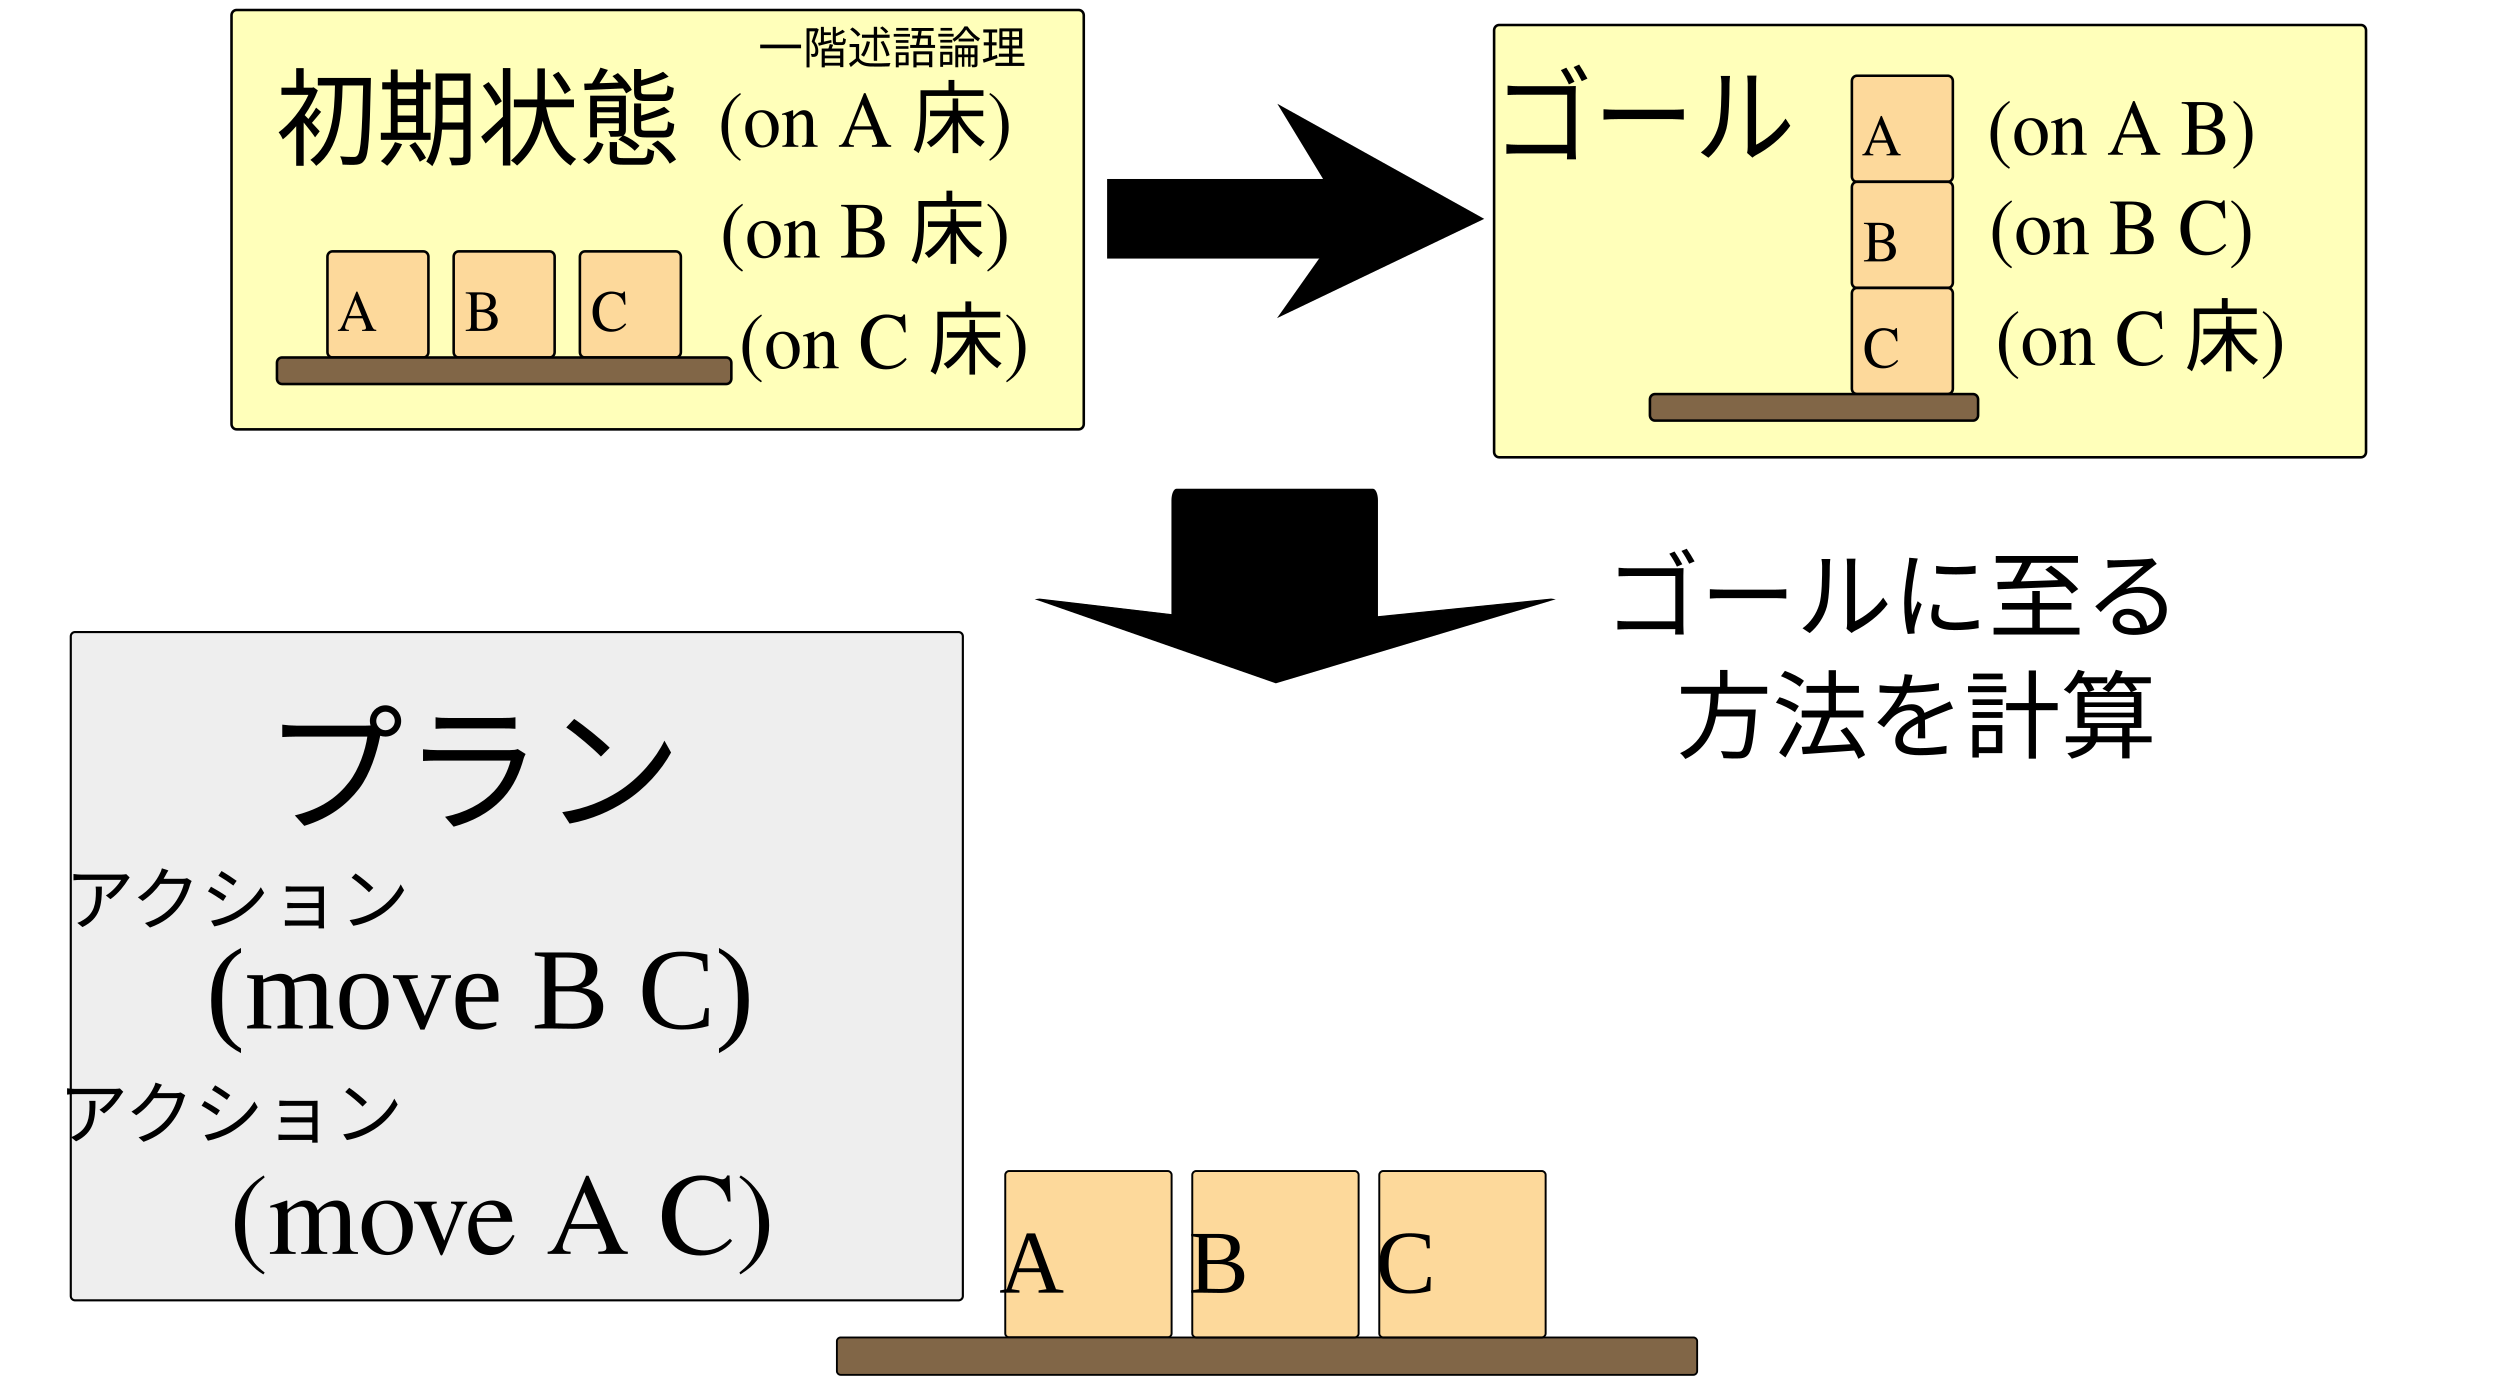
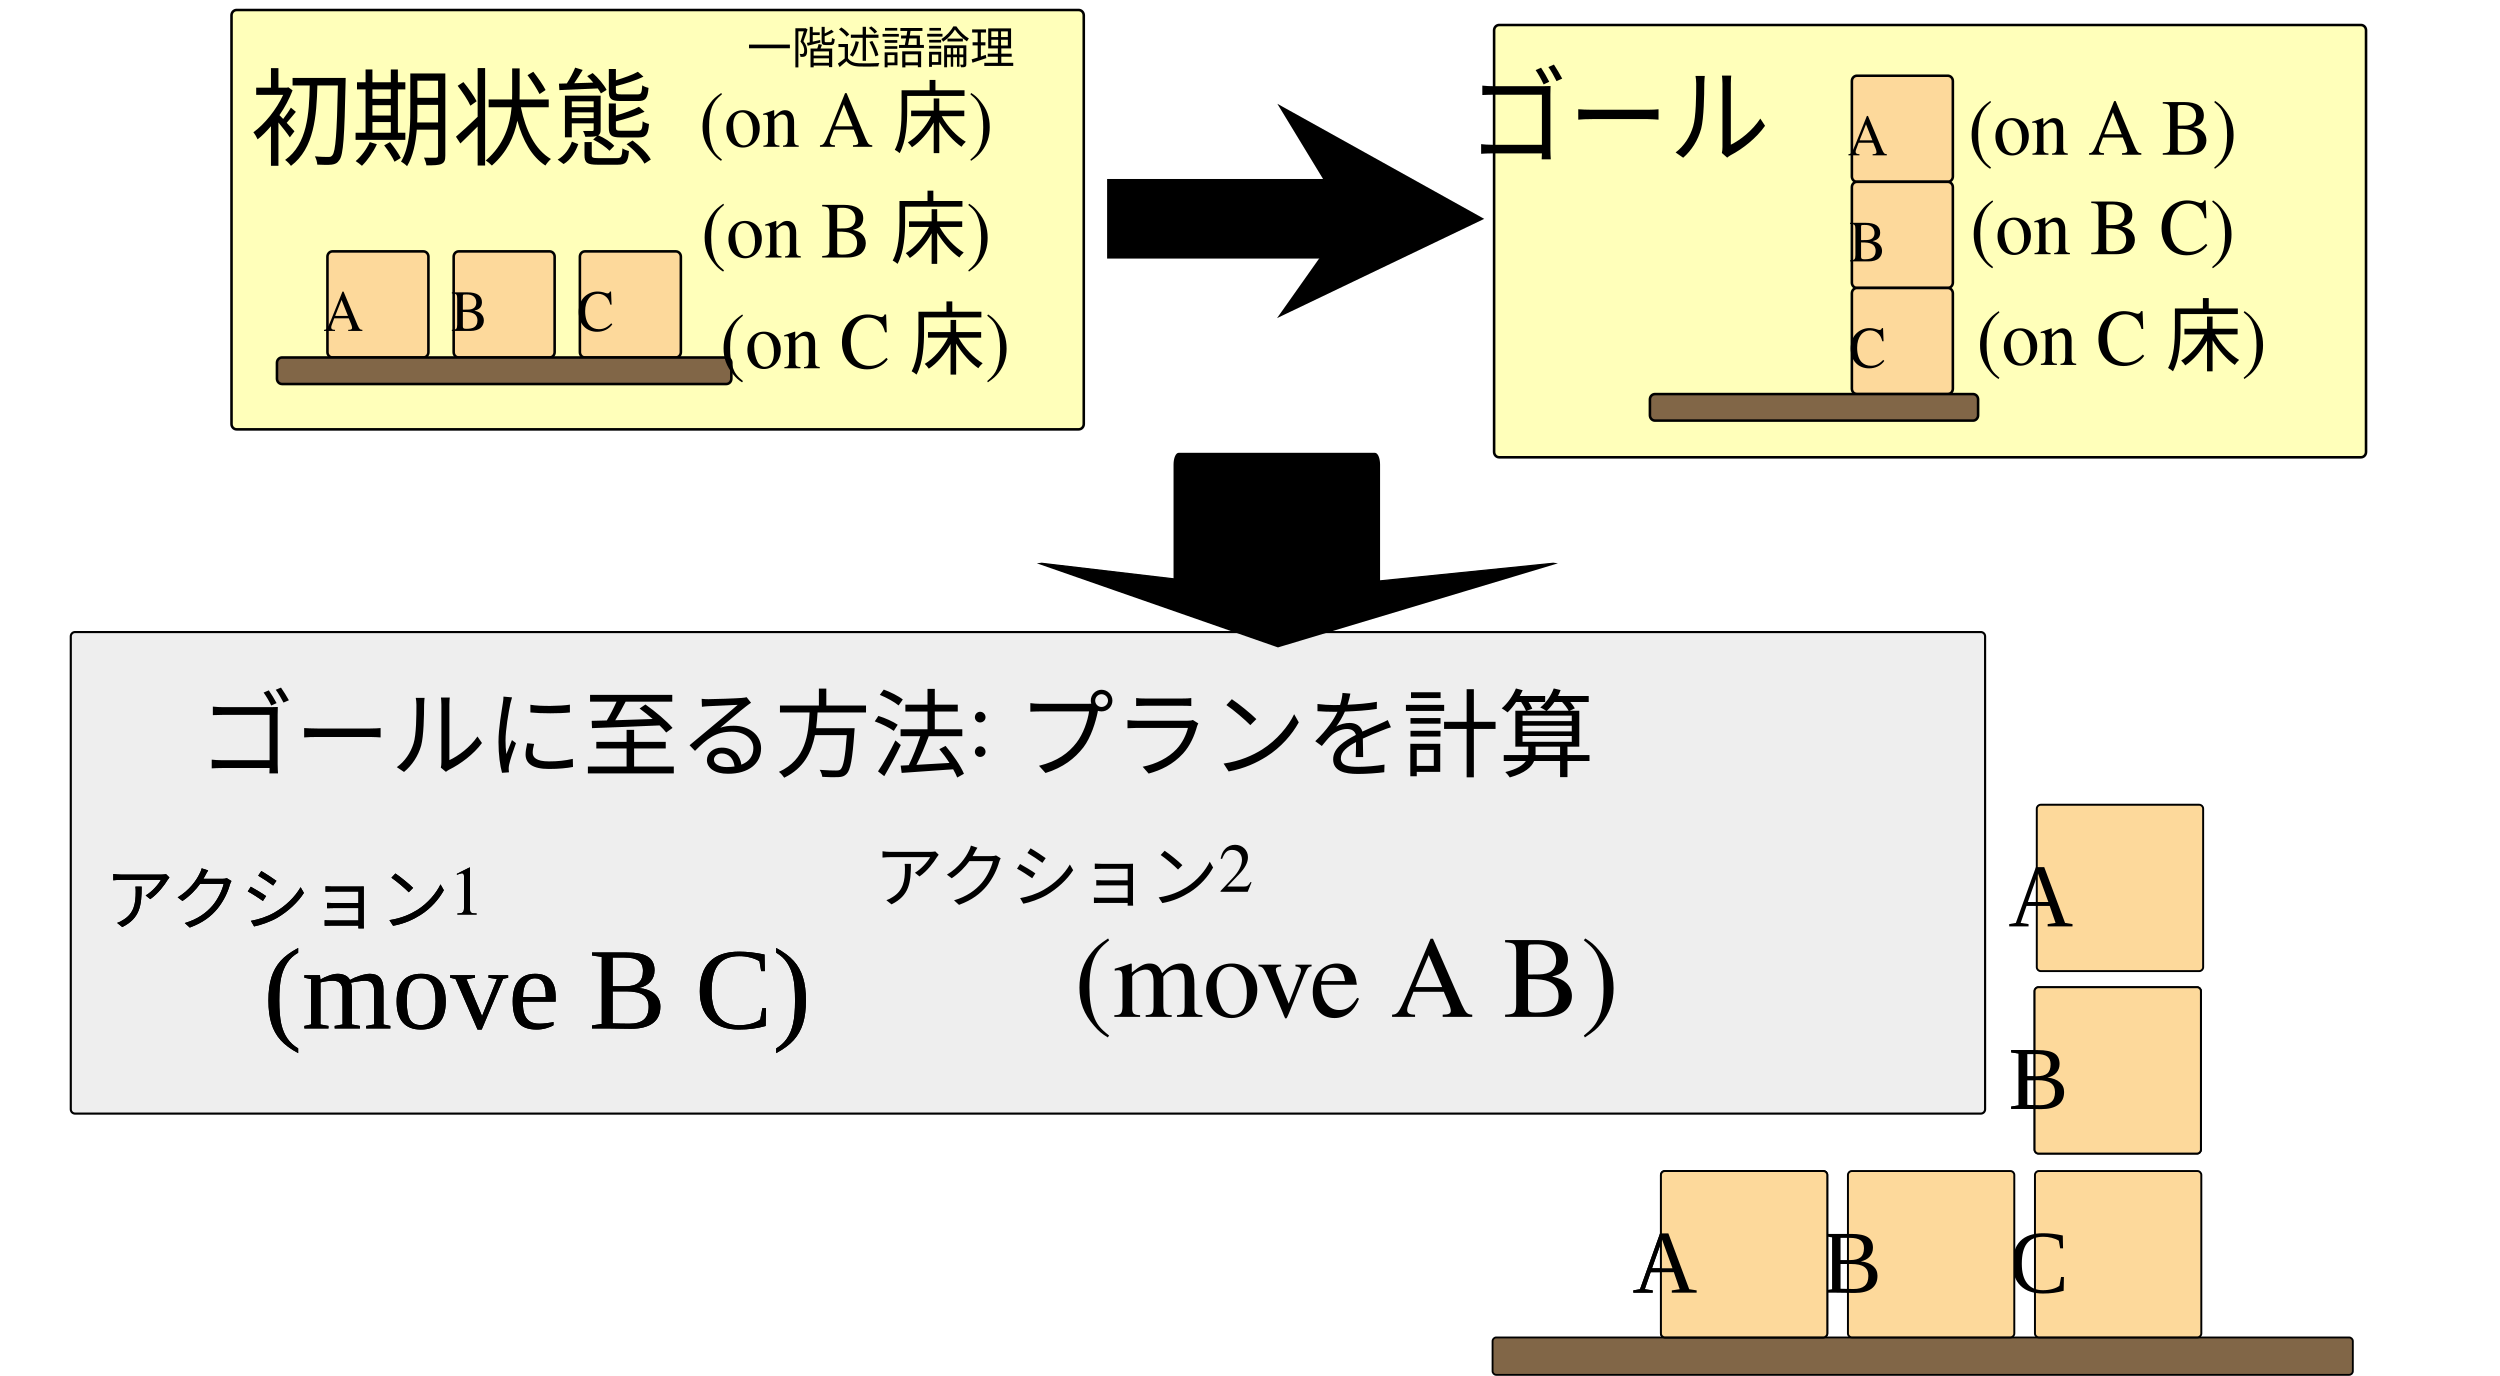
- <svg xmlns="http://www.w3.org/2000/svg" id="svg3073" height="474.369" width="862" version="1.1">
+ <svg xmlns="http://www.w3.org/2000/svg" xmlns:ns1="https://launchpad.net/jessyink" id="svg3073" height="474.369" width="862" version="1.1">
  <defs id="defs3075">
    <marker orient="auto" refY="0" refX="0" id="Arrow1Send" style="overflow:visible">
      <path id="path3903" d="M 0,0 5,-5 -12.5,0 5,5 0,0 z" style="fill-rule:evenodd;stroke:#000000;stroke-width:1pt" transform="matrix(-0.2,0,0,-0.2,-1.2,0)" />
    </marker>
    <marker orient="auto" refY="0" refX="0" id="Arrow1Sstart" style="overflow:visible">
      <path id="path3900" d="M 0,0 5,-5 -12.5,0 5,5 0,0 z" style="fill-rule:evenodd;stroke:#000000;stroke-width:1pt" transform="matrix(0.2,0,0,0.2,1.2,0)" />
    </marker>
    <marker orient="auto" refY="0" refX="0" id="Arrow1Mend" style="overflow:visible">
      <path id="path3897" d="M 0,0 5,-5 -12.5,0 5,5 0,0 z" style="fill-rule:evenodd;stroke:#000000;stroke-width:1pt" transform="matrix(-0.4,0,0,-0.4,-4,0)" />
    </marker>
    <marker orient="auto" refY="0" refX="0" id="Arrow1Lend" style="overflow:visible">
      <path id="path3891" d="M 0,0 5,-5 -12.5,0 5,5 0,0 z" style="fill-rule:evenodd;stroke:#000000;stroke-width:1pt" transform="matrix(-0.8,0,0,-0.8,-10,0)" />
    </marker>
  </defs>
-   <g id="ba">
-     <rect x="346.611" y="403.772" stroke-miterlimit="4" width="57.359" height="57.359" ry="1.35" rx="1.35" style="color:#000000;fill:#fdd99b;stroke:#000000;stroke-width:0.675;stroke-miterlimit:4;stroke-dasharray:none;enable-background:accumulate" id="rect3103" />
-     <text x="375.061" y="445.718" font-variant="normal" font-stretch="normal" font-style="normal" font-size="48px" xml:space="preserve" font-weight="normal" style="font-size:30.952px;font-style:normal;font-variant:normal;font-weight:normal;font-stretch:normal;text-align:center;text-anchor:middle;color:#000000;fill:#000000;enable-background:accumulate;font-family:Times New Roman" id="text3909">
-       <tspan x="375.061" y="445.718" id="tspan3911">A</tspan>
+   <g ns1:masterSlide="masterSlide" id="layer1" style="display:inline">
+     <rect x="514.637" y="461.15" stroke-miterlimit="4" width="296.621" height="12.897" ry="1.29" rx="1.29" style="color:#000000;fill:#816647;stroke:#000000;stroke-width:0.645;stroke-miterlimit:4;stroke-dasharray:none;enable-background:accumulate" id="rect5732" />
+     <text font-style="normal" x="264.161" y="329.682" font-variant="normal" line-height="125%" font-stretch="normal" font-size="30px" xml:space="preserve" font-weight="200" style="color:#000000;font-style:normal;font-variant:normal;font-weight:200;font-stretch:normal;font-size:22.21px;line-height:125%;font-family:'M+ 1p';text-align:center;writing-mode:lr-tb;text-anchor:middle;fill:#aaccee;fill-rule:nonzero;stroke:#000000;stroke-width:0.74;enable-background:accumulate" id="text3094">
+       <tspan y="329.682" x="264.161" id="tspan3102" style="stroke-width:0.74" />
+     </text>
+     <text font-style="normal" x="427.035" y="329.682" font-variant="normal" line-height="125%" font-stretch="normal" font-size="30px" xml:space="preserve" font-weight="200" style="color:#000000;font-style:normal;font-variant:normal;font-weight:200;font-stretch:normal;font-size:22.21px;line-height:125%;font-family:'M+ 1p';text-align:center;writing-mode:lr-tb;text-anchor:middle;fill:#aaccee;fill-rule:nonzero;stroke:#000000;stroke-width:0.74;enable-background:accumulate" id="text3082">
+       <tspan y="329.682" x="427.035" id="tspan3090" style="stroke-width:0.74" />
+     </text>
+     <text font-style="normal" font-weight="bold" x="752.706" y="669.233" font-variant="normal" font-size="48px" line-height="125%" font-stretch="normal" xml:space="preserve" style="color:#000000;font-style:normal;font-variant:normal;font-weight:bold;font-stretch:normal;font-size:35.536px;line-height:125%;font-family:'M+ 1p';text-align:center;writing-mode:lr-tb;text-anchor:middle;fill:#000000;fill-rule:nonzero;enable-background:accumulate" id="text5047">
+       <tspan y="669.233" x="752.706" id="tspan5049" />
+     </text>
+     <text font-style="italic" x="326.025" y="300.965" font-variant="normal" font-stretch="normal" stroke-miterlimit="4" font-size="30px" xml:space="preserve" font-weight="bold" style="color:#000000;font-style:italic;font-variant:normal;font-weight:bold;font-stretch:normal;font-size:22.21px;line-height:125%;font-family:'M+ 1p';text-align:center;writing-mode:lr-tb;text-anchor:middle;fill:#eeeeee;fill-rule:nonzero;stroke:#000000;stroke-width:0.74;stroke-linecap:butt;stroke-linejoin:miter;stroke-miterlimit:4;stroke-dasharray:none;stroke-dashoffset:0;enable-background:accumulate" line-height="125%" id="text3068">
+       <tspan y="300.965" x="326.025" id="tspan3070" style="stroke-width:0.74" />
+     </text>
+     <text line-height="111%" x="322.981" y="277.859" font-variant="normal" font-stretch="normal" font-style="normal" font-size="40px" xml:space="preserve" font-weight="normal" style="font-style:normal;font-variant:normal;font-weight:normal;font-stretch:normal;font-size:29.613px;line-height:111%;font-family:'Nimbus Roman No9 L';text-align:center;letter-spacing:0px;word-spacing:0px;text-anchor:middle;fill:#000000" id="text3110">
+       <tspan y="310.73" x="322.981" id="tspan3114" />
+     </text>
+     <g id="g3157" transform="translate(226.077,0)">
+       <rect x="475.576" y="403.772" stroke-miterlimit="4" width="57.359" height="57.359" ry="1.35" rx="1.35" style="color:#000000;fill:#fdd99b;stroke:#000000;stroke-width:0.675;stroke-miterlimit:4;stroke-dasharray:none;enable-background:accumulate" id="bc" />
+       <text x="504.026" y="445.718" font-variant="normal" font-stretch="normal" font-style="normal" font-size="48px" xml:space="preserve" font-weight="normal" style="color:#000000;font-style:normal;font-variant:normal;font-weight:normal;font-stretch:normal;font-size:30.952px;font-family:'Times New Roman';text-align:center;text-anchor:middle;fill:#000000;enable-background:accumulate" id="text3909-1">
+         <tspan x="504.026" y="445.718" id="tspan3911-7">C</tspan>
+       </text>
+     </g>
+     <rect style="color:#000000;display:inline;overflow:visible;visibility:visible;fill:#ffffaf;fill-opacity:0.861;stroke:#000000;stroke-width:0.892;stroke-miterlimit:4;stroke-dasharray:none;stroke-opacity:1;marker:none;enable-background:accumulate" id="rect4456-4-7" width="300.638" height="149.054" x="515.168" y="8.618" rx="1.741" ry="1.829" />
+     <rect style="color:#000000;display:inline;overflow:visible;visibility:visible;fill:#fdd99b;fill-opacity:1;stroke:#000000;stroke-width:0.892;stroke-miterlimit:4;stroke-dasharray:none;stroke-opacity:1;marker:none;enable-background:accumulate" id="rect3103-7" width="34.817" height="36.588" x="638.526" y="26.111" rx="1.741" ry="1.829" />
+     <rect style="color:#000000;display:inline;overflow:visible;visibility:visible;fill:#fdd99b;fill-opacity:1;stroke:#000000;stroke-width:0.892;stroke-miterlimit:4;stroke-dasharray:none;stroke-opacity:1;marker:none;enable-background:accumulate" id="rect3103-0-4" width="34.817" height="36.588" x="638.526" y="62.699" rx="1.741" ry="1.829" />
+     <rect style="color:#000000;display:inline;overflow:visible;visibility:visible;fill:#fdd99b;fill-opacity:1;stroke:#000000;stroke-width:0.892;stroke-miterlimit:4;stroke-dasharray:none;stroke-opacity:1;marker:none;enable-background:accumulate" id="rect3103-0-0-6" width="34.817" height="36.588" x="638.526" y="99.288" rx="1.741" ry="1.829" />
+     <text xml:space="preserve" style="color:#000000;font-style:normal;font-variant:normal;font-weight:normal;font-stretch:normal;font-size:19.63px;font-family:'Nimbus Roman No9 L';-inkscape-font-specification:'Nimbus Roman No9 L';text-align:center;text-anchor:middle;display:inline;overflow:visible;visibility:visible;fill:#000000;fill-opacity:1;stroke:none;stroke-width:1;marker:none;enable-background:accumulate" x="672.412" y="52.24" id="text3909-6" transform="scale(0.9754953,1.02512)">
+       <tspan id="tspan3911-3" x="672.412" y="52.24">A</tspan>
+     </text>
+     <text xml:space="preserve" style="color:#000000;font-style:normal;font-variant:normal;font-weight:normal;font-stretch:normal;font-size:19.63px;font-family:'Nimbus Roman No9 L';-inkscape-font-specification:'Nimbus Roman No9 L';text-align:center;text-anchor:middle;display:inline;overflow:visible;visibility:visible;fill:#000000;fill-opacity:1;stroke:none;stroke-width:1;marker:none;enable-background:accumulate" x="672.412" y="87.932" id="text3913-9" transform="scale(0.9754953,1.02512)">
+       <tspan id="tspan3915-0" x="672.412" y="87.932">B</tspan>
+     </text>
+     <text xml:space="preserve" style="color:#000000;font-style:normal;font-variant:normal;font-weight:normal;font-stretch:normal;font-size:19.63px;font-family:'Nimbus Roman No9 L';-inkscape-font-specification:'Nimbus Roman No9 L';text-align:center;text-anchor:middle;display:inline;overflow:visible;visibility:visible;fill:#000000;fill-opacity:1;stroke:none;stroke-width:1;marker:none;enable-background:accumulate" x="672.412" y="123.623" id="text3917-9" transform="scale(0.9754953,1.02512)">
+       <tspan id="tspan3919-3" x="672.412" y="123.623">C</tspan>
+     </text>
+     <rect style="color:#000000;display:inline;overflow:visible;visibility:visible;fill:#816647;fill-opacity:1;stroke:#000000;stroke-width:0.892;stroke-miterlimit:4;stroke-dasharray:none;marker:none;enable-background:accumulate" id="rect5732-0" width="113.155" height="9.147" x="568.892" y="135.876" rx="1.741" ry="1.829" />
+     <text xml:space="preserve" style="font-style:normal;font-variant:normal;font-weight:normal;font-stretch:normal;font-size:35.692px;line-height:125%;font-family:'Nimbus Roman No9 L';-inkscape-font-specification:'Nimbus Roman No9 L';text-align:center;letter-spacing:0px;word-spacing:0px;text-anchor:middle;fill:#000000;fill-opacity:1;stroke:none" x="594.367" y="52.199" id="text3107" transform="scale(0.9754953,1.02512)">
+       <tspan x="594.367" y="52.199" id="tspan3982">ゴール</tspan>
+     </text>
+     <text xml:space="preserve" style="font-style:normal;font-variant:normal;font-weight:normal;font-stretch:normal;font-size:26.769px;line-height:125%;font-family:'Nimbus Roman No9 L';-inkscape-font-specification:'Nimbus Roman No9 L';text-align:center;letter-spacing:0px;word-spacing:0px;text-anchor:middle;fill:#000000;fill-opacity:1;stroke:none" x="766.614" y="52.042" id="text3110-6" transform="scale(0.9754953,1.02512)">
+       <tspan id="tspan3112-2" x="766.614" y="52.042">(on A B)</tspan>
+       <tspan x="766.614" y="85.503" id="tspan3114-3">(on B C)</tspan>
+       <tspan x="766.614" y="122.748" id="tspan3116">(on C 床)</tspan>
+     </text>
+     <rect style="color:#000000;display:inline;overflow:visible;visibility:visible;fill:#ffffaf;fill-opacity:0.861;stroke:#000000;stroke-width:0.892;stroke-miterlimit:4;stroke-dasharray:none;stroke-opacity:1;marker:none;enable-background:accumulate" id="rect4456" width="293.855" height="144.588" x="79.827" y="3.45" rx="1.741" ry="1.829" />
+     <rect style="color:#000000;display:inline;overflow:visible;visibility:visible;fill:#fdd99b;fill-opacity:1;stroke:#000000;stroke-width:0.892;stroke-miterlimit:4;stroke-dasharray:none;stroke-opacity:1;marker:none;enable-background:accumulate" id="rect3103-35" width="34.817" height="36.588" x="112.902" y="86.673" rx="1.741" ry="1.829" />
+     <rect style="color:#000000;display:inline;overflow:visible;visibility:visible;fill:#fdd99b;fill-opacity:1;stroke:#000000;stroke-width:0.892;stroke-miterlimit:4;stroke-dasharray:none;stroke-opacity:1;marker:none;enable-background:accumulate" id="rect3103-0" width="34.817" height="36.588" x="156.423" y="86.673" rx="1.741" ry="1.829" />
+     <rect style="color:#000000;display:inline;overflow:visible;visibility:visible;fill:#fdd99b;fill-opacity:1;stroke:#000000;stroke-width:0.892;stroke-miterlimit:4;stroke-dasharray:none;stroke-opacity:1;marker:none;enable-background:accumulate" id="rect3103-0-0" width="34.817" height="36.588" x="199.944" y="86.673" rx="1.741" ry="1.829" />
+     <text xml:space="preserve" style="color:#000000;font-style:normal;font-variant:normal;font-weight:normal;font-stretch:normal;font-size:19.63px;font-family:'Nimbus Roman No9 L';-inkscape-font-specification:'Nimbus Roman No9 L';text-align:center;text-anchor:middle;display:inline;overflow:visible;visibility:visible;fill:#000000;fill-opacity:1;stroke:none;stroke-width:1;marker:none;enable-background:accumulate" x="133.584" y="111.318" id="text3909-3" transform="scale(0.9754953,1.02512)">
+       <tspan id="tspan3911-8" x="133.584" y="111.318">A</tspan>
+     </text>
+     <text xml:space="preserve" style="color:#000000;font-style:normal;font-variant:normal;font-weight:normal;font-stretch:normal;font-size:19.63px;font-family:'Nimbus Roman No9 L';-inkscape-font-specification:'Nimbus Roman No9 L';text-align:center;text-anchor:middle;display:inline;overflow:visible;visibility:visible;fill:#000000;fill-opacity:1;stroke:none;stroke-width:1;marker:none;enable-background:accumulate" x="178.198" y="111.318" id="text3913" transform="scale(0.9754953,1.02512)">
+       <tspan id="tspan3915" x="178.198" y="111.318">B</tspan>
+     </text>
+     <text xml:space="preserve" style="color:#000000;font-style:normal;font-variant:normal;font-weight:normal;font-stretch:normal;font-size:19.63px;font-family:'Nimbus Roman No9 L';-inkscape-font-specification:'Nimbus Roman No9 L';text-align:center;text-anchor:middle;display:inline;overflow:visible;visibility:visible;fill:#000000;fill-opacity:1;stroke:none;stroke-width:1;marker:none;enable-background:accumulate" x="222.813" y="111.318" id="text3917" transform="scale(0.9754953,1.02512)">
+       <tspan id="tspan3919" x="222.813" y="111.318">C</tspan>
+     </text>
+     <rect style="color:#000000;display:inline;overflow:visible;visibility:visible;fill:#816647;fill-opacity:1;stroke:#000000;stroke-width:0.892;stroke-miterlimit:4;stroke-dasharray:none;marker:none;enable-background:accumulate" id="rect5732-3" width="156.676" height="9.147" x="95.493" y="123.261" rx="1.741" ry="1.829" />
+     <text xml:space="preserve" style="font-style:normal;font-variant:normal;font-weight:normal;font-stretch:normal;font-size:35.692px;line-height:125%;font-family:'Nimbus Roman No9 L';-inkscape-font-specification:'Nimbus Roman No9 L';text-align:center;letter-spacing:0px;word-spacing:0px;text-anchor:middle;fill:#000000;fill-opacity:1;stroke:none" x="182.323" y="52.905" id="text3103" transform="scale(0.9754953,1.02512)">
+       <tspan x="182.323" y="52.905" id="tspan3119">初期状態</tspan>
+     </text>
+     <text xml:space="preserve" style="font-style:normal;font-variant:normal;font-weight:normal;font-stretch:normal;font-size:26.769px;line-height:125%;font-family:'Nimbus Roman No9 L';-inkscape-font-specification:'Nimbus Roman No9 L';letter-spacing:0px;word-spacing:0px;fill:#000000;fill-opacity:1;stroke:none" x="322.504" y="49.373" id="text3132" transform="scale(0.9754953,1.02512)">
+       <tspan id="tspan3134" x="322.504" y="49.373" style="font-style:normal;font-variant:normal;font-weight:normal;font-stretch:normal;font-size:26.769px;font-family:'Nimbus Roman No9 L';-inkscape-font-specification:'Nimbus Roman No9 L';text-align:center;text-anchor:middle">(on A 床)</tspan>
+       <tspan x="322.504" y="86.617" id="tspan3136" style="font-style:normal;font-variant:normal;font-weight:normal;font-stretch:normal;font-size:26.769px;font-family:'Nimbus Roman No9 L';-inkscape-font-specification:'Nimbus Roman No9 L';text-align:center;text-anchor:middle">(on B 床)</tspan>
+       <tspan x="322.504" y="123.862" id="tspan3138" style="font-style:normal;font-variant:normal;font-weight:normal;font-stretch:normal;font-size:26.769px;font-family:'Nimbus Roman No9 L';-inkscape-font-specification:'Nimbus Roman No9 L';text-align:center;text-anchor:middle">(on C 床)</tspan>
+     </text>
+     <g id="g5082" transform="matrix(0.8704245,0,0,0.9147045,316.6996,303.9443)">
+       <path id="path3114" d="m 74.712,-249.818 103.896,0" style="fill:none;stroke:#000000;stroke-width:30;stroke-linecap:butt;stroke-linejoin:miter;stroke-miterlimit:4;stroke-dasharray:none;stroke-opacity:1;marker-end:none" />
+       <path id="path5080" d="m 143.587,-291.843 26.85,42.025 -26.85,36.189 79.381,-36.189 z" style="fill:#000000;fill-opacity:1;stroke:#000000;stroke-width:1px;stroke-linecap:butt;stroke-linejoin:miter;stroke-opacity:1" />
+     </g>
+     <rect x="24.406" y="217.929" stroke-miterlimit="4" width="660.055" height="166.041" ry="1.481" rx="1.481" style="color:#000000;fill:#eeeeee;fill-rule:nonzero;stroke:#000000;stroke-width:0.74;stroke-linecap:butt;stroke-linejoin:miter;stroke-miterlimit:4;stroke-dasharray:none;stroke-dashoffset:0;enable-background:accumulate" id="rect7888" />
+     <flowRoot style="font-style:normal;font-variant:normal;font-weight:normal;font-stretch:normal;font-size:48px;line-height:125%;font-family:'Nimbus Roman No9 L';-inkscape-font-specification:'Nimbus Roman No9 L';text-align:center;writing-mode:lr-tb;text-anchor:middle;fill:#000000;fill-opacity:1;stroke:none" id="flowRoot3300" xml:space="preserve">
+       <flowRegion id="flowRegion3302">
+         <rect y="107.814" x="210.127" height="186.78" width="445.936" id="rect3304" />
+       </flowRegion>
+       <flowPara id="flowPara3306" />
+     </flowRoot>
+     <g id="g5082-5" transform="matrix(0,0.3610987,-2.27126,0,-126.6841,142.3066)">
+       <path id="path5080-5" d="m 143.587,-291.843 26.85,42.025 -26.85,36.189 79.381,-36.189 z" style="fill:#000000;fill-opacity:1;stroke:#000000;stroke-width:1px;stroke-linecap:butt;stroke-linejoin:miter;stroke-opacity:1" />
+     </g>
+     <rect style="fill:#000000;fill-opacity:1;stroke:none" id="rect3298" width="71.21" height="51.364" x="404.638" y="156.135" rx="1.741" ry="4.025" />
+     <text xml:space="preserve" style="font-style:normal;font-variant:normal;font-weight:normal;font-stretch:normal;font-size:33.137px;line-height:125%;font-family:'Nimbus Roman No9 L';-inkscape-font-specification:'Nimbus Roman No9 L';text-align:center;writing-mode:lr-tb;text-anchor:middle;fill:#000000;fill-opacity:1;stroke:none" x="329.776" y="265.376" id="text3308">
+       <tspan x="329.776" y="265.376" id="tspan3312">ゴールに至る方法: プランを計算</tspan>
+     </text>
+     <text xml:space="preserve" style="font-style:normal;font-variant:normal;font-weight:normal;font-stretch:normal;font-size:15.38px;line-height:125%;font-family:'Nimbus Roman No9 L';-inkscape-font-specification:'Nimbus Roman No9 L';text-align:center;writing-mode:lr-tb;text-anchor:middle;fill:#000000;fill-opacity:1;stroke:none" x="313.343" y="22.004" id="text3071">
+       <tspan id="tspan3073" x="313.343" y="22.004">一階述語論理</tspan>
    </text>
  </g>
-   <rect x="288.56" y="461.15" stroke-miterlimit="4" width="296.621" height="12.897" ry="1.29" rx="1.29" style="color:#000000;fill:#816647;stroke:#000000;stroke-width:0.645;stroke-miterlimit:4;stroke-dasharray:none;enable-background:accumulate" id="rect5732" />
-   <text font-style="normal" x="264.161" y="329.682" font-variant="normal" line-height="125%" font-stretch="normal" font-size="30px" xml:space="preserve" font-weight="200" style="font-size:22.21px;font-style:normal;font-variant:normal;font-weight:200;font-stretch:normal;text-align:center;line-height:125%;writing-mode:lr-tb;text-anchor:middle;color:#000000;fill:#aaccee;fill-rule:nonzero;stroke:#000000;stroke-width:0.74;enable-background:accumulate;font-family:'M+ 1p'" id="text3094">
-     <tspan y="329.682" x="264.161" id="tspan3102" style="stroke-width:0.74" />
-   </text>
-   <text font-style="normal" x="427.035" y="329.682" font-variant="normal" line-height="125%" font-stretch="normal" font-size="30px" xml:space="preserve" font-weight="200" style="font-size:22.21px;font-style:normal;font-variant:normal;font-weight:200;font-stretch:normal;text-align:center;line-height:125%;writing-mode:lr-tb;text-anchor:middle;color:#000000;fill:#aaccee;fill-rule:nonzero;stroke:#000000;stroke-width:0.74;enable-background:accumulate;font-family:'M+ 1p'" id="text3082">
-     <tspan y="329.682" x="427.035" id="tspan3090" style="stroke-width:0.74" />
-   </text>
-   <text font-style="normal" font-weight="bold" x="752.706" y="669.233" font-variant="normal" font-size="48px" line-height="125%" font-stretch="normal" xml:space="preserve" style="font-size:35.536px;font-style:normal;font-variant:normal;font-weight:bold;font-stretch:normal;text-align:center;line-height:125%;writing-mode:lr-tb;text-anchor:middle;color:#000000;fill:#000000;fill-rule:nonzero;enable-background:accumulate;font-family:'M+ 1p'" id="text5047">
-     <tspan y="669.233" x="752.706" id="tspan5049" />
-   </text>
-   <text font-style="italic" x="326.025" y="300.965" font-variant="normal" font-stretch="normal" stroke-miterlimit="4" font-size="30px" xml:space="preserve" font-weight="bold" style="font-size:22.21px;font-style:italic;font-variant:normal;font-weight:bold;font-stretch:normal;text-align:center;line-height:125%;writing-mode:lr-tb;text-anchor:middle;color:#000000;fill:#eeeeee;fill-rule:nonzero;stroke:#000000;stroke-width:0.74;stroke-linecap:butt;stroke-linejoin:miter;stroke-miterlimit:4;stroke-dasharray:none;stroke-dashoffset:0;enable-background:accumulate;font-family:'M+ 1p'" line-height="125%" id="text3068">
-     <tspan y="300.965" x="326.025" id="tspan3070" style="stroke-width:0.74" />
-   </text>
-   <text line-height="111%" x="322.981" y="277.859" font-variant="normal" font-stretch="normal" font-style="normal" font-size="40px" xml:space="preserve" font-weight="normal" style="font-size:29.613px;font-style:normal;font-variant:normal;font-weight:normal;font-stretch:normal;text-align:center;line-height:111%;letter-spacing:0px;word-spacing:0px;text-anchor:middle;fill:#000000;font-family:Nimbus Roman No9 L" id="text3110">
-     <tspan y="310.73" x="322.981" id="tspan3114" />
-   </text>
-   <g id="bb">
-     <rect x="411.094" y="403.772" stroke-miterlimit="4" width="57.359" height="57.359" ry="1.35" rx="1.35" style="color:#000000;fill:#fdd99b;stroke:#000000;stroke-width:0.675;stroke-miterlimit:4;stroke-dasharray:none;enable-background:accumulate" id="rect3103-6" />
-     <text x="439.543" y="445.718" font-variant="normal" font-stretch="normal" font-style="normal" font-size="48px" xml:space="preserve" font-weight="normal" style="font-size:30.952px;font-style:normal;font-variant:normal;font-weight:normal;font-stretch:normal;text-align:center;text-anchor:middle;color:#000000;fill:#000000;enable-background:accumulate;font-family:Times New Roman" id="text3909-4">
-       <tspan x="439.543" y="445.718" id="tspan3911-5">B</tspan>
+   <g id="layer4" style="display:inline" ns1:transitionIn="name:fade;length:800" ns1:transitionOut="name:fade;length:800">
+     <g style="display:inline" id="ba" transform="translate(226.077,0)">
+       <rect x="346.611" y="403.772" stroke-miterlimit="4" width="57.359" height="57.359" ry="1.35" rx="1.35" style="color:#000000;fill:#fdd99b;stroke:#000000;stroke-width:0.675;stroke-miterlimit:4;stroke-dasharray:none;enable-background:accumulate" id="rect3103" />
+       <text x="375.061" y="445.718" font-variant="normal" font-stretch="normal" font-style="normal" font-size="48px" xml:space="preserve" font-weight="normal" style="color:#000000;font-style:normal;font-variant:normal;font-weight:normal;font-stretch:normal;font-size:30.952px;font-family:'Times New Roman';text-align:center;text-anchor:middle;fill:#000000;enable-background:accumulate" id="text3909">
+         <tspan x="375.061" y="445.718" id="tspan3911">A</tspan>
+       </text>
+     </g>
+     <g style="display:inline" id="bb" transform="translate(226.077,0)">
+       <rect x="411.094" y="403.772" stroke-miterlimit="4" width="57.359" height="57.359" ry="1.35" rx="1.35" style="color:#000000;fill:#fdd99b;stroke:#000000;stroke-width:0.675;stroke-miterlimit:4;stroke-dasharray:none;enable-background:accumulate" id="rect3103-6" />
+       <text x="439.543" y="445.718" font-variant="normal" font-stretch="normal" font-style="normal" font-size="48px" xml:space="preserve" font-weight="normal" style="color:#000000;font-style:normal;font-variant:normal;font-weight:normal;font-stretch:normal;font-size:30.952px;font-family:'Times New Roman';text-align:center;text-anchor:middle;fill:#000000;enable-background:accumulate" id="text3909-4">
+         <tspan x="439.543" y="445.718" id="tspan3911-5">B</tspan>
+       </text>
+     </g>
+   </g>
+   <g ns1:transitionOut="name:fade;length:800" ns1:transitionIn="name:fade;length:800" id="layer2" style="display:inline">
+     <g style="display:inline" id="ba-3" transform="translate(226.077,0)">
+       <rect x="346.611" y="403.772" stroke-miterlimit="4" width="57.359" height="57.359" ry="1.35" rx="1.35" style="color:#000000;fill:#fdd99b;stroke:#000000;stroke-width:0.675;stroke-miterlimit:4;stroke-dasharray:none;enable-background:accumulate" id="rect3103-67" />
+       <text x="375.061" y="445.718" font-variant="normal" font-stretch="normal" font-style="normal" font-size="48px" xml:space="preserve" font-weight="normal" style="color:#000000;font-style:normal;font-variant:normal;font-weight:normal;font-stretch:normal;font-size:30.952px;font-family:'Times New Roman';text-align:center;text-anchor:middle;fill:#000000;enable-background:accumulate" id="text3909-5">
+         <tspan x="375.061" y="445.718" id="tspan3911-35">A</tspan>
+       </text>
+     </g>
+     <g style="display:inline" id="bb-6" transform="translate(290.4241,-63.38005)">
+       <rect x="411.094" y="403.772" stroke-miterlimit="4" width="57.359" height="57.359" ry="1.35" rx="1.35" style="color:#000000;fill:#fdd99b;stroke:#000000;stroke-width:0.675;stroke-miterlimit:4;stroke-dasharray:none;enable-background:accumulate" id="rect3103-6-2" />
+       <text x="439.543" y="445.718" font-variant="normal" font-stretch="normal" font-style="normal" font-size="48px" xml:space="preserve" font-weight="normal" style="color:#000000;font-style:normal;font-variant:normal;font-weight:normal;font-stretch:normal;font-size:30.952px;font-family:'Times New Roman';text-align:center;text-anchor:middle;fill:#000000;enable-background:accumulate" id="text3909-4-9">
+         <tspan x="439.543" y="445.718" id="tspan3911-5-1">B</tspan>
+       </text>
+     </g>
+     <text xml:space="preserve" style="font-style:normal;font-variant:normal;font-weight:normal;font-stretch:normal;font-size:40px;line-height:170%;font-family:'Times New Roman';-inkscape-font-specification:'Times New Roman,';text-align:center;writing-mode:lr-tb;text-anchor:middle;display:inline;fill:#000000;fill-opacity:1;stroke:none" x="210.214" y="354.604" id="text5094">
+       <tspan x="210.214" y="354.604" id="tspan3327">(move B C)</tspan>
+     </text>
+     <text xml:space="preserve" style="font-style:normal;font-variant:normal;font-weight:normal;font-stretch:normal;font-size:40px;line-height:125%;font-family:'Nimbus Roman No9 L';-inkscape-font-specification:'Nimbus Roman No9 L';text-align:center;writing-mode:lr-tb;text-anchor:middle;display:inline;fill:#000000;fill-opacity:1;stroke:none" x="126.48" y="318.764" id="text3331-1">
+       <tspan id="tspan3333-9" x="126.48" y="318.764" style="font-size:24px">アクション1</tspan>
    </text>
  </g>
-   <g id="g3157">
-     <rect x="475.576" y="403.772" stroke-miterlimit="4" width="57.359" height="57.359" ry="1.35" rx="1.35" style="color:#000000;fill:#fdd99b;stroke:#000000;stroke-width:0.675;stroke-miterlimit:4;stroke-dasharray:none;enable-background:accumulate" id="bc" />
-     <text x="504.026" y="445.718" font-variant="normal" font-stretch="normal" font-style="normal" font-size="48px" xml:space="preserve" font-weight="normal" style="font-size:30.952px;font-style:normal;font-variant:normal;font-weight:normal;font-stretch:normal;text-align:center;text-anchor:middle;color:#000000;fill:#000000;enable-background:accumulate;font-family:Times New Roman" id="text3909-1">
-       <tspan x="504.026" y="445.718" id="tspan3911-7">C</tspan>
+   <g id="layer3" style="display:inline" ns1:transitionIn="name:fade;length:800" ns1:transitionOut="name:fade;length:800">
+     <g style="display:inline" id="ba-3-2" transform="translate(355.6738,-126.295)">
+       <rect x="346.611" y="403.772" stroke-miterlimit="4" width="57.359" height="57.359" ry="1.35" rx="1.35" style="color:#000000;fill:#fdd99b;stroke:#000000;stroke-width:0.675;stroke-miterlimit:4;stroke-dasharray:none;enable-background:accumulate" id="rect3103-67-7" />
+       <text x="375.061" y="445.718" font-variant="normal" font-stretch="normal" font-style="normal" font-size="48px" xml:space="preserve" font-weight="normal" style="color:#000000;font-style:normal;font-variant:normal;font-weight:normal;font-stretch:normal;font-size:30.952px;font-family:'Times New Roman';text-align:center;text-anchor:middle;fill:#000000;enable-background:accumulate" id="text3909-5-0">
+         <tspan x="375.061" y="445.718" id="tspan3911-35-9">A</tspan>
+       </text>
+     </g>
+     <g style="display:inline" id="bb-6-3" transform="translate(290.4241,-63.38005)">
+       <rect x="411.094" y="403.772" stroke-miterlimit="4" width="57.359" height="57.359" ry="1.35" rx="1.35" style="color:#000000;fill:#fdd99b;stroke:#000000;stroke-width:0.675;stroke-miterlimit:4;stroke-dasharray:none;enable-background:accumulate" id="rect3103-6-2-6" />
+       <text x="439.543" y="445.718" font-variant="normal" font-stretch="normal" font-style="normal" font-size="48px" xml:space="preserve" font-weight="normal" style="color:#000000;font-style:normal;font-variant:normal;font-weight:normal;font-stretch:normal;font-size:30.952px;font-family:'Times New Roman';text-align:center;text-anchor:middle;fill:#000000;enable-background:accumulate" id="text3909-4-9-0">
+         <tspan x="439.543" y="445.718" id="tspan3911-5-1-6">B</tspan>
+       </text>
+     </g>
+     <text xml:space="preserve" style="font-style:normal;font-variant:normal;font-weight:normal;font-stretch:normal;font-size:40px;line-height:170%;font-family:'Times New Roman';-inkscape-font-specification:'Times New Roman,';text-align:center;writing-mode:lr-tb;text-anchor:middle;display:inline;fill:#000000;fill-opacity:1;stroke:none" x="210.214" y="354.604" id="text5094-2">
+       <tspan x="210.214" y="354.604" id="tspan3327-6">(move B C)</tspan>
+     </text>
+     <text xml:space="preserve" style="font-style:normal;font-variant:normal;font-weight:normal;font-stretch:normal;font-size:40px;line-height:125%;font-family:'Nimbus Roman No9 L';-inkscape-font-specification:'Nimbus Roman No9 L';text-align:center;writing-mode:lr-tb;text-anchor:middle;display:inline;fill:#000000;fill-opacity:1;stroke:none" x="391.722" y="310.933" id="text3331">
+       <tspan id="tspan3333" x="391.722" y="310.933" style="font-size:24px">アクション2</tspan>
+     </text>
+     <text xml:space="preserve" style="font-style:normal;font-variant:normal;font-weight:normal;font-stretch:normal;font-size:40px;line-height:125%;font-family:'Nimbus Roman No9 L';-inkscape-font-specification:'Nimbus Roman No9 L';text-align:center;writing-mode:lr-tb;text-anchor:middle;display:inline;fill:#000000;fill-opacity:1;stroke:none" x="126.48" y="318.764" id="text3331-1-1">
+       <tspan id="tspan3333-9-8" x="126.48" y="318.764" style="font-size:24px">アクション1</tspan>
+     </text>
+     <text xml:space="preserve" style="font-style:normal;font-variant:normal;font-weight:normal;font-stretch:normal;font-size:24px;line-height:125%;font-family:'Nimbus Roman No9 L';-inkscape-font-specification:'Nimbus Roman No9 L';text-align:center;writing-mode:lr-tb;text-anchor:middle;display:inline;fill:#000000;fill-opacity:1;stroke:none" x="479.275" y="350.623" id="text3358">
+       <tspan x="479.275" y="350.623" id="tspan3362" style="font-size:40px">(move A B)</tspan>
    </text>
  </g>
-   <rect style="color:#000000;fill:#ffffaf;fill-opacity:0.861;stroke:#000000;stroke-width:0.892;stroke-miterlimit:4;stroke-opacity:1;stroke-dasharray:none;marker:none;visibility:visible;display:inline;overflow:visible;enable-background:accumulate" id="rect4456-4-7" width="300.638" height="149.054" x="515.168" y="8.618" rx="1.741" ry="1.829" />
-   <rect style="color:#000000;fill:#fdd99b;fill-opacity:1;stroke:#000000;stroke-width:0.892;stroke-miterlimit:4;stroke-opacity:1;stroke-dasharray:none;marker:none;visibility:visible;display:inline;overflow:visible;enable-background:accumulate" id="rect3103-7" width="34.817" height="36.588" x="638.526" y="26.111" rx="1.741" ry="1.829" />
-   <rect style="color:#000000;fill:#fdd99b;fill-opacity:1;stroke:#000000;stroke-width:0.892;stroke-miterlimit:4;stroke-opacity:1;stroke-dasharray:none;marker:none;visibility:visible;display:inline;overflow:visible;enable-background:accumulate" id="rect3103-0-4" width="34.817" height="36.588" x="638.526" y="62.699" rx="1.741" ry="1.829" />
-   <rect style="color:#000000;fill:#fdd99b;fill-opacity:1;stroke:#000000;stroke-width:0.892;stroke-miterlimit:4;stroke-opacity:1;stroke-dasharray:none;marker:none;visibility:visible;display:inline;overflow:visible;enable-background:accumulate" id="rect3103-0-0-6" width="34.817" height="36.588" x="638.526" y="99.288" rx="1.741" ry="1.829" />
-   <text xml:space="preserve" style="font-size:19.63px;font-style:normal;font-variant:normal;font-weight:normal;font-stretch:normal;text-align:center;text-anchor:middle;color:#000000;fill:#000000;fill-opacity:1;stroke:none;stroke-width:1;marker:none;visibility:visible;display:inline;overflow:visible;enable-background:accumulate;font-family:Nimbus Roman No9 L;-inkscape-font-specification:Nimbus Roman No9 L" x="672.412" y="52.24" id="text3909-6" transform="scale(0.9754953,1.02512)">
-     <tspan id="tspan3911-3" x="672.412" y="52.24">A</tspan>
-   </text>
-   <text xml:space="preserve" style="font-size:19.63px;font-style:normal;font-variant:normal;font-weight:normal;font-stretch:normal;text-align:center;text-anchor:middle;color:#000000;fill:#000000;fill-opacity:1;stroke:none;stroke-width:1;marker:none;visibility:visible;display:inline;overflow:visible;enable-background:accumulate;font-family:Nimbus Roman No9 L;-inkscape-font-specification:Nimbus Roman No9 L" x="672.412" y="87.932" id="text3913-9" transform="scale(0.9754953,1.02512)">
-     <tspan id="tspan3915-0" x="672.412" y="87.932">B</tspan>
-   </text>
-   <text xml:space="preserve" style="font-size:19.63px;font-style:normal;font-variant:normal;font-weight:normal;font-stretch:normal;text-align:center;text-anchor:middle;color:#000000;fill:#000000;fill-opacity:1;stroke:none;stroke-width:1;marker:none;visibility:visible;display:inline;overflow:visible;enable-background:accumulate;font-family:Nimbus Roman No9 L;-inkscape-font-specification:Nimbus Roman No9 L" x="672.412" y="123.623" id="text3917-9" transform="scale(0.9754953,1.02512)">
-     <tspan id="tspan3919-3" x="672.412" y="123.623">C</tspan>
-   </text>
-   <rect style="color:#000000;fill:#816647;fill-opacity:1;stroke:#000000;stroke-width:0.892;stroke-miterlimit:4;stroke-dasharray:none;marker:none;visibility:visible;display:inline;overflow:visible;enable-background:accumulate" id="rect5732-0" width="113.155" height="9.147" x="568.892" y="135.876" rx="1.741" ry="1.829" />
-   <text xml:space="preserve" style="font-size:35.692px;font-style:normal;font-variant:normal;font-weight:normal;font-stretch:normal;text-align:center;line-height:125%;letter-spacing:0px;word-spacing:0px;text-anchor:middle;fill:#000000;fill-opacity:1;stroke:none;font-family:Nimbus Roman No9 L;-inkscape-font-specification:Nimbus Roman No9 L" x="594.367" y="52.199" id="text3107" transform="scale(0.9754953,1.02512)">
-     <tspan x="594.367" y="52.199" id="tspan3982">ゴール</tspan>
-   </text>
-   <text xml:space="preserve" style="font-size:26.769px;font-style:normal;font-variant:normal;font-weight:normal;font-stretch:normal;text-align:center;line-height:125%;letter-spacing:0px;word-spacing:0px;text-anchor:middle;fill:#000000;fill-opacity:1;stroke:none;font-family:Nimbus Roman No9 L;-inkscape-font-specification:Nimbus Roman No9 L" x="766.614" y="52.042" id="text3110-6" transform="scale(0.9754953,1.02512)">
-     <tspan id="tspan3112-2" x="766.614" y="52.042">(on A B)</tspan>
-     <tspan x="766.614" y="85.503" id="tspan3114-3">(on B C)</tspan>
-     <tspan x="766.614" y="122.748" id="tspan3116">(on C 床)</tspan>
-   </text>
-   <rect style="color:#000000;fill:#ffffaf;fill-opacity:0.861;stroke:#000000;stroke-width:0.892;stroke-miterlimit:4;stroke-opacity:1;stroke-dasharray:none;marker:none;visibility:visible;display:inline;overflow:visible;enable-background:accumulate" id="rect4456" width="293.855" height="144.588" x="79.827" y="3.45" rx="1.741" ry="1.829" />
-   <rect style="color:#000000;fill:#fdd99b;fill-opacity:1;stroke:#000000;stroke-width:0.892;stroke-miterlimit:4;stroke-opacity:1;stroke-dasharray:none;marker:none;visibility:visible;display:inline;overflow:visible;enable-background:accumulate" id="rect3103-35" width="34.817" height="36.588" x="112.902" y="86.673" rx="1.741" ry="1.829" />
-   <rect style="color:#000000;fill:#fdd99b;fill-opacity:1;stroke:#000000;stroke-width:0.892;stroke-miterlimit:4;stroke-opacity:1;stroke-dasharray:none;marker:none;visibility:visible;display:inline;overflow:visible;enable-background:accumulate" id="rect3103-0" width="34.817" height="36.588" x="156.423" y="86.673" rx="1.741" ry="1.829" />
-   <rect style="color:#000000;fill:#fdd99b;fill-opacity:1;stroke:#000000;stroke-width:0.892;stroke-miterlimit:4;stroke-opacity:1;stroke-dasharray:none;marker:none;visibility:visible;display:inline;overflow:visible;enable-background:accumulate" id="rect3103-0-0" width="34.817" height="36.588" x="199.944" y="86.673" rx="1.741" ry="1.829" />
-   <text xml:space="preserve" style="font-size:19.63px;font-style:normal;font-variant:normal;font-weight:normal;font-stretch:normal;text-align:center;text-anchor:middle;color:#000000;fill:#000000;fill-opacity:1;stroke:none;stroke-width:1;marker:none;visibility:visible;display:inline;overflow:visible;enable-background:accumulate;font-family:Nimbus Roman No9 L;-inkscape-font-specification:Nimbus Roman No9 L" x="133.584" y="111.318" id="text3909-3" transform="scale(0.9754953,1.02512)">
-     <tspan id="tspan3911-8" x="133.584" y="111.318">A</tspan>
-   </text>
-   <text xml:space="preserve" style="font-size:19.63px;font-style:normal;font-variant:normal;font-weight:normal;font-stretch:normal;text-align:center;text-anchor:middle;color:#000000;fill:#000000;fill-opacity:1;stroke:none;stroke-width:1;marker:none;visibility:visible;display:inline;overflow:visible;enable-background:accumulate;font-family:Nimbus Roman No9 L;-inkscape-font-specification:Nimbus Roman No9 L" x="178.198" y="111.318" id="text3913" transform="scale(0.9754953,1.02512)">
-     <tspan id="tspan3915" x="178.198" y="111.318">B</tspan>
-   </text>
-   <text xml:space="preserve" style="font-size:19.63px;font-style:normal;font-variant:normal;font-weight:normal;font-stretch:normal;text-align:center;text-anchor:middle;color:#000000;fill:#000000;fill-opacity:1;stroke:none;stroke-width:1;marker:none;visibility:visible;display:inline;overflow:visible;enable-background:accumulate;font-family:Nimbus Roman No9 L;-inkscape-font-specification:Nimbus Roman No9 L" x="222.813" y="111.318" id="text3917" transform="scale(0.9754953,1.02512)">
-     <tspan id="tspan3919" x="222.813" y="111.318">C</tspan>
-   </text>
-   <rect style="color:#000000;fill:#816647;fill-opacity:1;stroke:#000000;stroke-width:0.892;stroke-miterlimit:4;stroke-dasharray:none;marker:none;visibility:visible;display:inline;overflow:visible;enable-background:accumulate" id="rect5732-3" width="156.676" height="9.147" x="95.493" y="123.261" rx="1.741" ry="1.829" />
-   <text xml:space="preserve" style="font-size:35.692px;font-style:normal;font-variant:normal;font-weight:normal;font-stretch:normal;text-align:center;line-height:125%;letter-spacing:0px;word-spacing:0px;text-anchor:middle;fill:#000000;fill-opacity:1;stroke:none;font-family:Nimbus Roman No9 L;-inkscape-font-specification:Nimbus Roman No9 L" x="182.323" y="52.905" id="text3103" transform="scale(0.9754953,1.02512)">
-     <tspan x="182.323" y="52.905" id="tspan3119">初期状態</tspan>
-   </text>
-   <text xml:space="preserve" style="font-size:26.769px;font-style:normal;font-variant:normal;font-weight:normal;font-stretch:normal;line-height:125%;letter-spacing:0px;word-spacing:0px;fill:#000000;fill-opacity:1;stroke:none;font-family:Nimbus Roman No9 L;-inkscape-font-specification:Nimbus Roman No9 L" x="322.504" y="49.373" id="text3132" transform="scale(0.9754953,1.02512)">
-     <tspan id="tspan3134" x="322.504" y="49.373" style="font-size:26.769px;font-style:normal;font-variant:normal;font-weight:normal;font-stretch:normal;text-align:center;text-anchor:middle;font-family:Nimbus Roman No9 L;-inkscape-font-specification:Nimbus Roman No9 L">(on A 床)</tspan>
-     <tspan x="322.504" y="86.617" id="tspan3136" style="font-size:26.769px;font-style:normal;font-variant:normal;font-weight:normal;font-stretch:normal;text-align:center;text-anchor:middle;font-family:Nimbus Roman No9 L;-inkscape-font-specification:Nimbus Roman No9 L">(on B 床)</tspan>
-     <tspan x="322.504" y="123.862" id="tspan3138" style="font-size:26.769px;font-style:normal;font-variant:normal;font-weight:normal;font-stretch:normal;text-align:center;text-anchor:middle;font-family:Nimbus Roman No9 L;-inkscape-font-specification:Nimbus Roman No9 L">(on C 床)</tspan>
-   </text>
-   <g id="g5082" transform="matrix(0.8704245,0,0,0.9147045,316.6996,303.9443)">
-     <path id="path3114" d="m 74.712,-249.818 103.896,0" style="fill:none;stroke:#000000;stroke-width:30;stroke-linecap:butt;stroke-linejoin:miter;stroke-miterlimit:4;stroke-opacity:1;stroke-dasharray:none;marker-end:none" />
-     <path id="path5080" d="m 143.587,-291.843 26.85,42.025 -26.85,36.189 79.381,-36.189 z" style="fill:#000000;fill-opacity:1;stroke:#000000;stroke-width:1px;stroke-linecap:butt;stroke-linejoin:miter;stroke-opacity:1" />
-   </g>
-   <rect x="24.406" y="217.929" stroke-miterlimit="4" width="307.585" height="230.427" ry="1.481" rx="1.481" style="color:#000000;fill:#eeeeee;fill-rule:nonzero;stroke:#000000;stroke-width:0.74;stroke-linecap:butt;stroke-linejoin:miter;stroke-miterlimit:4;stroke-dasharray:none;stroke-dashoffset:0;enable-background:accumulate" id="rect7888" />
-   <text line-height="125%" x="181.089" y="283.073" font-variant="normal" font-stretch="normal" font-style="normal" font-size="40px" xml:space="preserve" font-weight="normal" style="font-size:48px;font-style:normal;font-variant:normal;font-weight:normal;font-stretch:normal;text-align:center;line-height:125%;letter-spacing:0px;word-spacing:0px;text-anchor:middle;fill:#000000;font-family:Nimbus Roman No9 L" id="text3078">
-     <tspan y="283.073" x="181.089" id="tspan3080" style="font-size:48px">プラン</tspan>
-   </text>
-   <text xml:space="preserve" style="font-size:40px;font-style:normal;font-variant:normal;font-weight:normal;font-stretch:normal;text-align:center;line-height:170%;writing-mode:lr-tb;text-anchor:middle;fill:#000000;fill-opacity:1;stroke:none;font-family:Times New Roman;-inkscape-font-specification:'Times New Roman,'" x="180.497" y="354.604" id="text5094">
-     <tspan x="180.497" y="354.604" id="tspan3327">(move B C)</tspan>
-   </text>
-   <flowRoot style="font-size:48px;font-style:normal;font-variant:normal;font-weight:normal;font-stretch:normal;text-align:center;line-height:125%;writing-mode:lr-tb;text-anchor:middle;fill:#000000;fill-opacity:1;stroke:none;font-family:Nimbus Roman No9 L;-inkscape-font-specification:Nimbus Roman No9 L" id="flowRoot3300" xml:space="preserve">
-     <flowRegion id="flowRegion3302">
-       <rect y="107.814" x="210.127" height="186.78" width="445.936" id="rect3304" />
-     </flowRegion>
-     <flowPara id="flowPara3306" />
-   </flowRoot>
-   <g id="g5082-5" transform="matrix(0,0.3610987,-2.27126,0,-127.4112,154.6885)">
-     <path id="path5080-5" d="m 143.587,-291.843 26.85,42.025 -26.85,36.189 79.381,-36.189 z" style="fill:#000000;fill-opacity:1;stroke:#000000;stroke-width:1px;stroke-linecap:butt;stroke-linejoin:miter;stroke-opacity:1" />
-   </g>
-   <rect style="fill:#000000;fill-opacity:1;stroke:none" id="rect3298" width="71.21" height="51.364" x="403.911" y="168.517" rx="1.741" ry="4.025" />
-   <text xml:space="preserve" style="font-size:33.137px;font-style:normal;font-variant:normal;font-weight:normal;font-stretch:normal;text-align:center;line-height:125%;writing-mode:lr-tb;text-anchor:middle;fill:#000000;fill-opacity:1;stroke:none;font-family:Nimbus Roman No9 L;-inkscape-font-specification:Nimbus Roman No9 L" x="673.167" y="217.499" id="text3308">
-     <tspan id="tspan3310" x="673.167" y="217.499">ゴールに至る</tspan>
-     <tspan x="673.167" y="258.921" id="tspan3312">方法を計算</tspan>
-   </text>
-   <text xml:space="preserve" style="font-size:40px;font-style:normal;font-variant:normal;font-weight:normal;font-stretch:normal;text-align:center;line-height:125%;writing-mode:lr-tb;text-anchor:middle;fill:#000000;fill-opacity:1;stroke:none;font-family:Nimbus Roman No9 L;-inkscape-font-specification:Nimbus Roman No9 L" x="94.557" y="392.653" id="text3331">
-     <tspan id="tspan3333" x="94.557" y="392.653" style="font-size:24px">アクション</tspan>
-   </text>
-   <text xml:space="preserve" style="font-size:40px;font-style:normal;font-variant:normal;font-weight:normal;font-stretch:normal;text-align:center;line-height:125%;writing-mode:lr-tb;text-anchor:middle;fill:#000000;fill-opacity:1;stroke:none;font-family:Nimbus Roman No9 L;-inkscape-font-specification:Nimbus Roman No9 L" x="96.763" y="318.764" id="text3331-1">
-     <tspan id="tspan3333-9" x="96.763" y="318.764" style="font-size:24px">アクション</tspan>
-   </text>
-   <text xml:space="preserve" style="font-size:24px;font-style:normal;font-variant:normal;font-weight:normal;font-stretch:normal;text-align:center;line-height:125%;writing-mode:lr-tb;text-anchor:middle;fill:#000000;fill-opacity:1;stroke:none;font-family:Nimbus Roman No9 L;-inkscape-font-specification:Nimbus Roman No9 L" x="182.11" y="432.344" id="text3358">
-     <tspan x="182.11" y="432.344" id="tspan3362" style="font-size:40px">(move A C)</tspan>
-   </text>
-   <text xml:space="preserve" style="font-size:15.38px;font-style:normal;font-variant:normal;font-weight:normal;font-stretch:normal;text-align:center;line-height:125%;writing-mode:lr-tb;text-anchor:middle;fill:#000000;fill-opacity:1;stroke:none;font-family:Nimbus Roman No9 L;-inkscape-font-specification:Nimbus Roman No9 L" x="313.343" y="22.004" id="text3071">
-     <tspan id="tspan3073" x="313.343" y="22.004">一階述語論理</tspan>
-   </text>
</svg>
